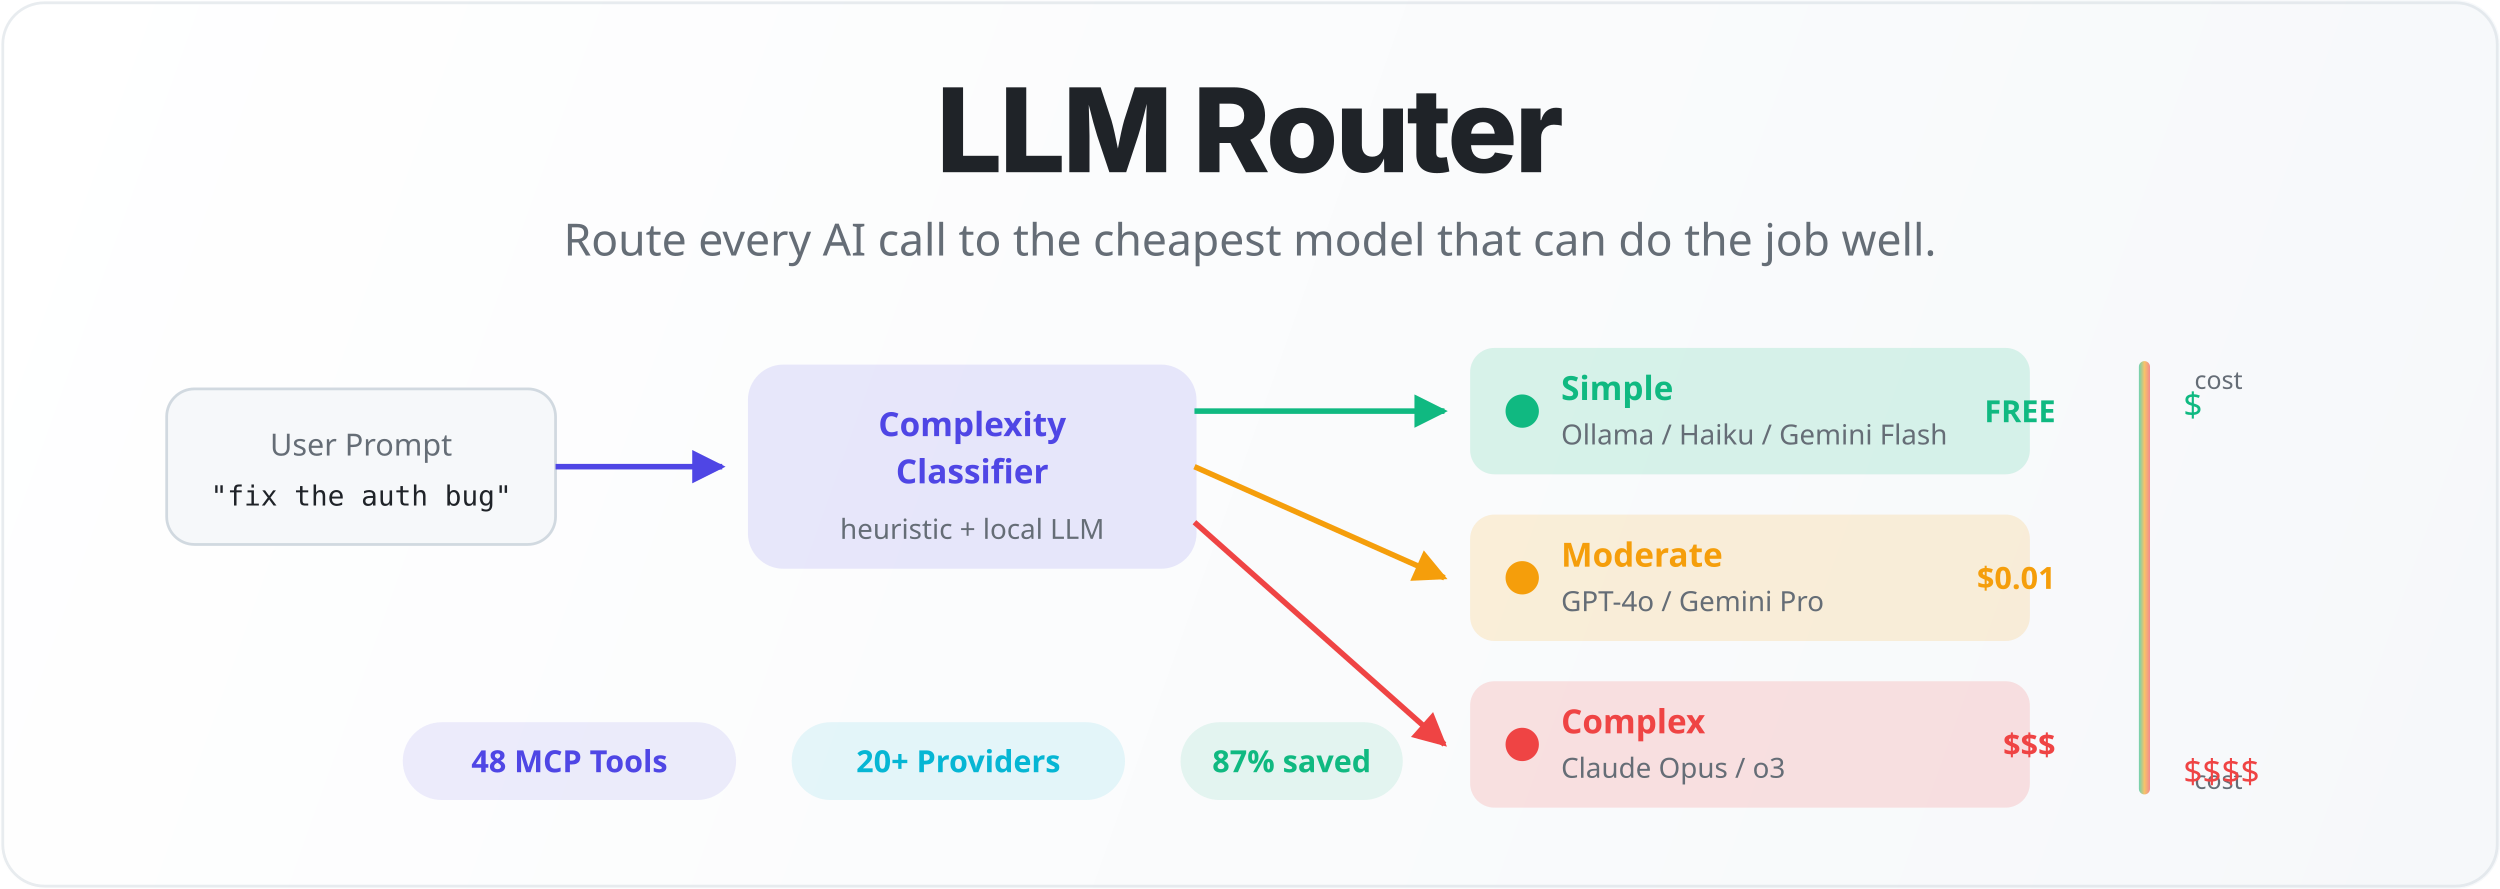
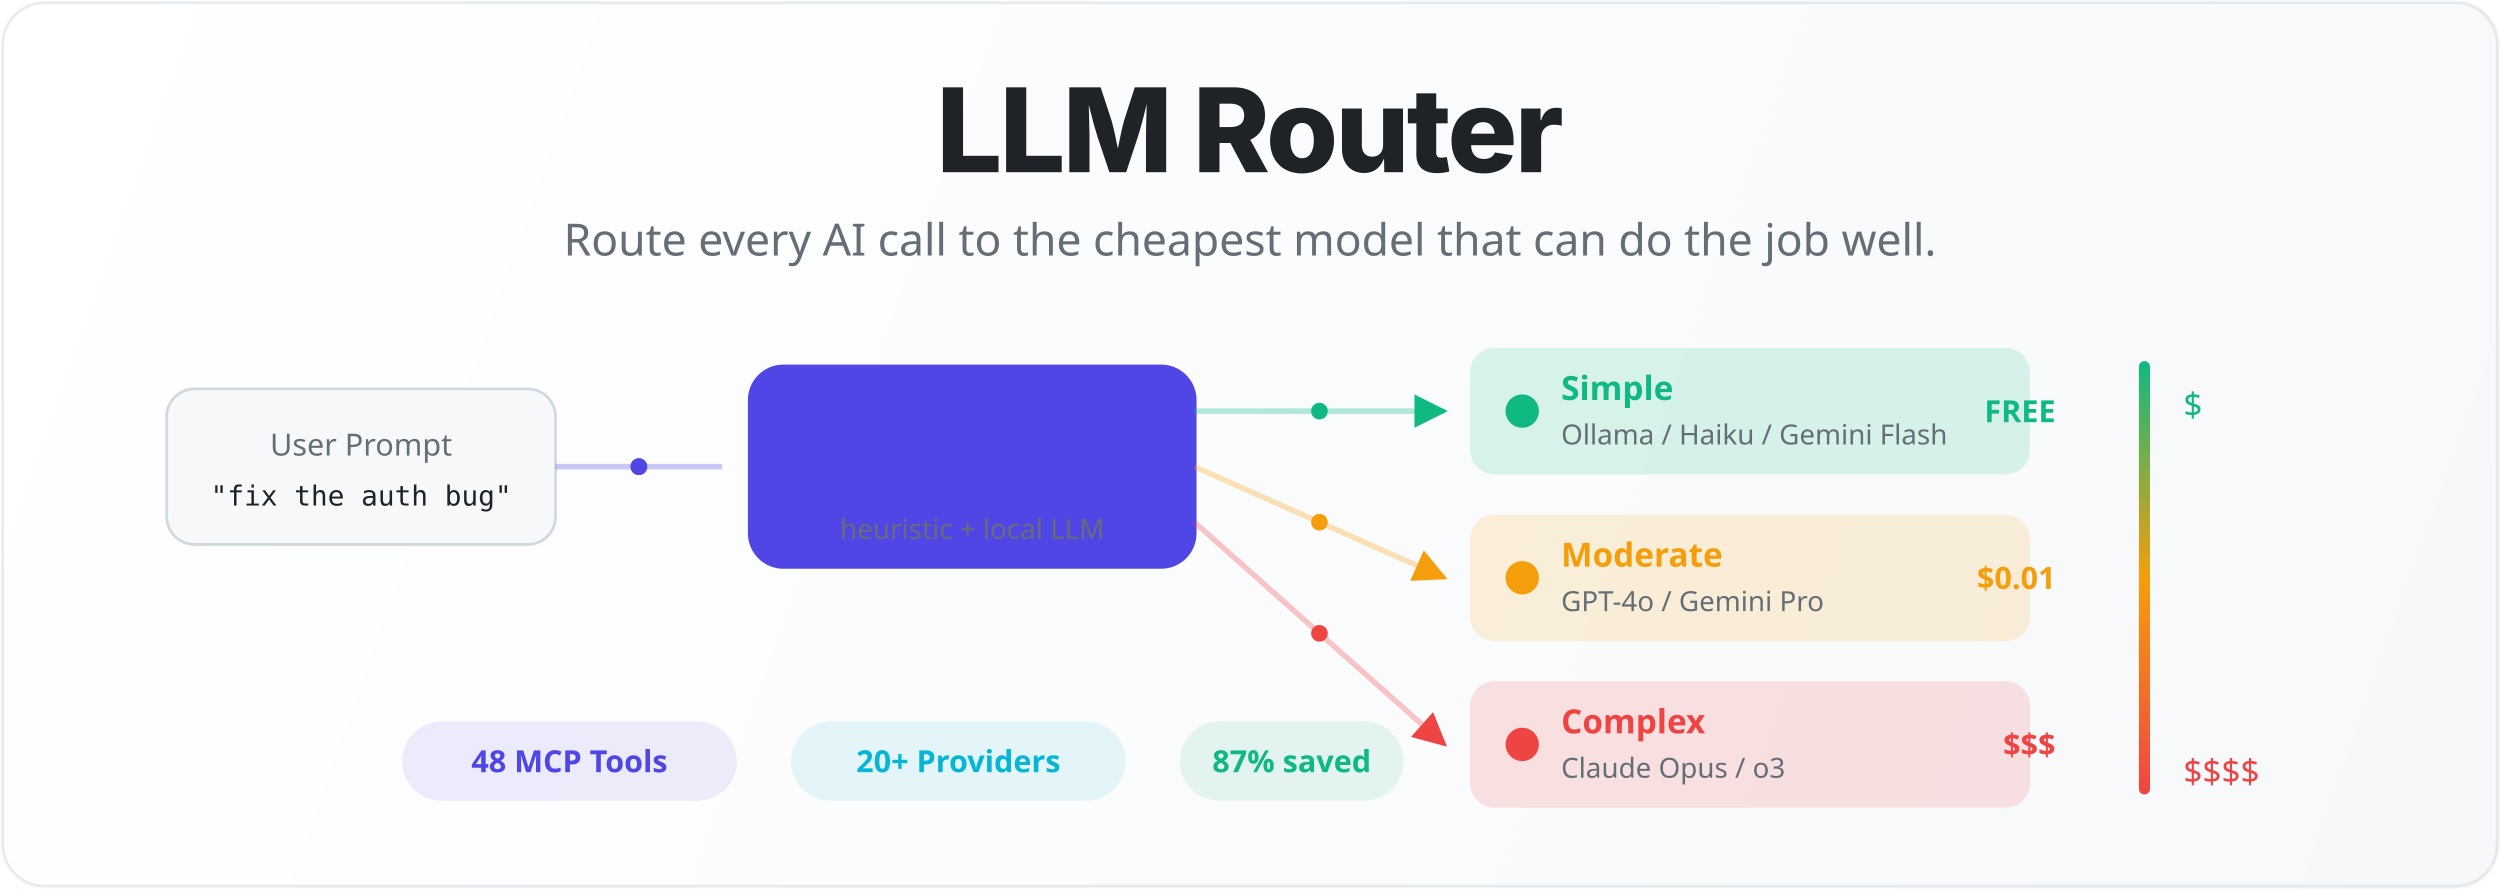
<svg xmlns="http://www.w3.org/2000/svg" viewBox="0 0 900 320" fill="none">
+   <style>
+     @keyframes flowDot {
+       0% { opacity: 0; transform: translateX(-20px); }
+       20% { opacity: 1; }
+       80% { opacity: 1; }
+       100% { opacity: 0; transform: translateX(20px); }
+     }
+     @keyframes pulse {
+       0%, 100% { opacity: 0.12; }
+       50% { opacity: 0.22; }
+     }
+     @keyframes glow {
+       0%, 100% { filter: drop-shadow(0 0 2px #4F46E500); }
+       50% { filter: drop-shadow(0 0 8px #4F46E566); }
+     }
+     @keyframes tierSlide {
+       0% { opacity: 0; transform: translateX(-10px); }
+       100% { opacity: 1; transform: translateX(0); }
+     }
+     @keyframes costPulse {
+       0%, 100% { opacity: 0.6; }
+       50% { opacity: 1; }
+     }
+     @keyframes pillFloat {
+       0%, 100% { transform: translateY(0); }
+       50% { transform: translateY(-3px); }
+     }
+     .flow-dot { animation: flowDot 2s ease-in-out infinite; }
+     .flow-dot-2 { animation: flowDot 2s ease-in-out 0.7s infinite; }
+     .flow-dot-3 { animation: flowDot 2s ease-in-out 1.4s infinite; }
+     .classifier-bg { animation: pulse 3s ease-in-out infinite; }
+     .classifier-box { animation: glow 3s ease-in-out infinite; }
+     .tier-free { animation: tierSlide 0.6s ease-out 0.3s both; }
+     .tier-budget { animation: tierSlide 0.6s ease-out 0.5s both; }
+     .tier-premium { animation: tierSlide 0.6s ease-out 0.7s both; }
+     .cost-bar { animation: costPulse 4s ease-in-out infinite; }
+     .pill-1 { animation: pillFloat 3s ease-in-out infinite; }
+     .pill-2 { animation: pillFloat 3s ease-in-out 0.5s infinite; }
+     .pill-3 { animation: pillFloat 3s ease-in-out 1s infinite; }
+   </style>
  <defs>
    <linearGradient id="heroBg" x1="0" y1="0" x2="900" y2="320" gradientUnits="userSpaceOnUse">
      <stop offset="0%" stop-color="#ffffff" />
      <stop offset="100%" stop-color="#f6f8fa" />
    </linearGradient>
-     <linearGradient id="routeGrad" x1="0" y1="0" x2="1" y2="0">
+     <linearGradient id="routeGrad" x1="0" y1="0" x2="0" y2="1">
      <stop offset="0%" stop-color="#10B981" />
      <stop offset="50%" stop-color="#F59E0B" />
      <stop offset="100%" stop-color="#EF4444" />
    </linearGradient>
-     <filter id="glow">
-       <feGaussianBlur stdDeviation="3" result="blur" />
-       <feComposite in="SourceGraphic" in2="blur" operator="over" />
-     </filter>
-   </defs>
-   <rect width="900" height="320" rx="16" fill="url(#heroBg)" />
-   <rect x="1" y="1" width="898" height="318" rx="15" fill="none" stroke="#d1d9e0" stroke-width="1" opacity="0.5" />
-   <text x="450" y="62" text-anchor="middle" font-family="system-ui, -apple-system, sans-serif" font-size="42" font-weight="800" fill="#1f2328" letter-spacing="-1">LLM Router</text>
-   <text x="450" y="92" text-anchor="middle" font-family="system-ui, sans-serif" font-size="16" fill="#656d76">Route every AI call to the cheapest model that can do the job well.</text>
-   <rect x="60" y="140" width="140" height="56" rx="10" fill="#f6f8fa" stroke="#d1d9e0" />
-   <text x="130" y="164" text-anchor="middle" font-family="system-ui, sans-serif" font-size="11" fill="#656d76">User Prompt</text>
-   <text x="130" y="182" text-anchor="middle" font-family="monospace" font-size="10" fill="#1f2328">"fix the auth bug"</text>
-   <line x1="200" y1="168" x2="260" y2="168" stroke="#4F46E5" stroke-width="2" marker-end="url(#arrowHead)" />
-   <defs>
    <marker id="arrowHead" viewBox="0 0 10 10" refX="9" refY="5" markerWidth="6" markerHeight="6" orient="auto-start-reverse">
      <path d="M 0 0 L 10 5 L 0 10 z" fill="#4F46E5" />
    </marker>
-   </defs>
-   <rect x="270" y="132" width="160" height="72" rx="12" fill="#4F46E5" opacity="0.12" stroke="#4F46E5" stroke-width="1.5" />
-   <text x="350" y="157" text-anchor="middle" font-family="system-ui, sans-serif" font-size="12" font-weight="700" fill="#4F46E5">Complexity</text>
-   <text x="350" y="174" text-anchor="middle" font-family="system-ui, sans-serif" font-size="12" font-weight="700" fill="#4F46E5">Classifier</text>
-   <text x="350" y="194" text-anchor="middle" font-family="system-ui, sans-serif" font-size="10" fill="#656d76">heuristic + local LLM</text>
-   <line x1="430" y1="148" x2="520" y2="148" stroke="#10B981" stroke-width="2" marker-end="url(#arrowFree)" />
-   <line x1="430" y1="168" x2="520" y2="208" stroke="#F59E0B" stroke-width="2" marker-end="url(#arrowBudget)" />
-   <line x1="430" y1="188" x2="520" y2="268" stroke="#EF4444" stroke-width="2" marker-end="url(#arrowPremium)" />
-   <defs>
    <marker id="arrowFree" viewBox="0 0 10 10" refX="9" refY="5" markerWidth="6" markerHeight="6" orient="auto-start-reverse">
      <path d="M 0 0 L 10 5 L 0 10 z" fill="#10B981" />
    </marker>
    <marker id="arrowBudget" viewBox="0 0 10 10" refX="9" refY="5" markerWidth="6" markerHeight="6" orient="auto-start-reverse">
      <path d="M 0 0 L 10 5 L 0 10 z" fill="#F59E0B" />
    </marker>
    <marker id="arrowPremium" viewBox="0 0 10 10" refX="9" refY="5" markerWidth="6" markerHeight="6" orient="auto-start-reverse">
      <path d="M 0 0 L 10 5 L 0 10 z" fill="#EF4444" />
    </marker>
  </defs>
-   <rect x="530" y="126" width="200" height="44" rx="8" fill="#10B981" opacity="0.15" stroke="#10B981" stroke-width="1.5" />
-   <circle cx="548" cy="148" r="6" fill="#10B981" />
-   <text x="562" y="144" font-family="system-ui, sans-serif" font-size="12" font-weight="700" fill="#10B981">Simple</text>
-   <text x="562" y="160" font-family="system-ui, sans-serif" font-size="10" fill="#656d76">Ollama / Haiku / Gemini Flash</text>
-   <text x="740" y="152" text-anchor="end" font-family="system-ui, sans-serif" font-size="11" font-weight="700" fill="#10B981">FREE</text>
-   <rect x="530" y="186" width="200" height="44" rx="8" fill="#F59E0B" opacity="0.15" stroke="#F59E0B" stroke-width="1.5" />
-   <circle cx="548" cy="208" r="6" fill="#F59E0B" />
-   <text x="562" y="204" font-family="system-ui, sans-serif" font-size="12" font-weight="700" fill="#F59E0B">Moderate</text>
-   <text x="562" y="220" font-family="system-ui, sans-serif" font-size="10" fill="#656d76">GPT-4o / Gemini Pro</text>
-   <text x="740" y="212" text-anchor="end" font-family="system-ui, sans-serif" font-size="11" font-weight="700" fill="#F59E0B">$0.01</text>
-   <rect x="530" y="246" width="200" height="44" rx="8" fill="#EF4444" opacity="0.15" stroke="#EF4444" stroke-width="1.5" />
-   <circle cx="548" cy="268" r="6" fill="#EF4444" />
-   <text x="562" y="264" font-family="system-ui, sans-serif" font-size="12" font-weight="700" fill="#EF4444">Complex</text>
-   <text x="562" y="280" font-family="system-ui, sans-serif" font-size="10" fill="#656d76">Claude Opus / o3</text>
-   <text x="740" y="272" text-anchor="end" font-family="system-ui, sans-serif" font-size="11" font-weight="700" fill="#EF4444">$$$</text>
-   <rect x="770" y="130" width="4" height="156" rx="2" fill="url(#routeGrad)" opacity="0.6" />
-   <text x="790" y="140" font-family="system-ui, sans-serif" font-size="9" fill="#656d76">cost</text>
-   <text x="790" y="284" font-family="system-ui, sans-serif" font-size="9" fill="#656d76">cost</text>
+   <rect width="900" height="320" rx="16" fill="url(#heroBg)" />
+   <rect x="1" y="1" width="898" height="318" rx="15" fill="none" stroke="#d1d9e0" stroke-width="1" opacity="0.5" />
+   <text x="450" y="62" text-anchor="middle" font-family="system-ui, -apple-system, sans-serif" font-size="42" font-weight="800" fill="#1f2328" letter-spacing="-1">LLM Router</text>
+   <text x="450" y="92" text-anchor="middle" font-family="system-ui, sans-serif" font-size="16" fill="#656d76">Route every AI call to the cheapest model that can do the job well.</text>
+   <rect x="60" y="140" width="140" height="56" rx="10" fill="#f6f8fa" stroke="#d1d9e0" />
+   <text x="130" y="164" text-anchor="middle" font-family="system-ui, sans-serif" font-size="11" fill="#656d76">User Prompt</text>
+   <text x="130" y="182" text-anchor="middle" font-family="monospace" font-size="10" fill="#1f2328">"fix the auth bug"</text>
+   <line x1="200" y1="168" x2="260" y2="168" stroke="#4F46E5" stroke-width="2" stroke-opacity="0.3" />
+   <circle class="flow-dot" cx="230" cy="168" r="3" fill="#4F46E5" />
+   <circle class="flow-dot-2" cx="230" cy="168" r="3" fill="#4F46E5" />
+   <rect class="classifier-bg" x="270" y="132" width="160" height="72" rx="12" fill="#4F46E5" />
+   <rect class="classifier-box" x="270" y="132" width="160" height="72" rx="12" fill="none" stroke="#4F46E5" stroke-width="1.5" />
+   <text x="350" y="157" text-anchor="middle" font-family="system-ui, sans-serif" font-size="12" font-weight="700" fill="#4F46E5">Complexity</text>
+   <text x="350" y="174" text-anchor="middle" font-family="system-ui, sans-serif" font-size="12" font-weight="700" fill="#4F46E5">Classifier</text>
+   <text x="350" y="194" text-anchor="middle" font-family="system-ui, sans-serif" font-size="10" fill="#656d76">heuristic + local LLM</text>
+   <line x1="430" y1="148" x2="520" y2="148" stroke="#10B981" stroke-width="2" stroke-opacity="0.3" marker-end="url(#arrowFree)" />
+   <circle class="flow-dot" cx="475" cy="148" r="3" fill="#10B981" />
+   <line x1="430" y1="168" x2="520" y2="208" stroke="#F59E0B" stroke-width="2" stroke-opacity="0.3" marker-end="url(#arrowBudget)" />
+   <circle class="flow-dot-2" cx="475" cy="188" r="3" fill="#F59E0B" />
+   <line x1="430" y1="188" x2="520" y2="268" stroke="#EF4444" stroke-width="2" stroke-opacity="0.3" marker-end="url(#arrowPremium)" />
+   <circle class="flow-dot-3" cx="475" cy="228" r="3" fill="#EF4444" />
+   <g class="tier-free">
+     <rect x="530" y="126" width="200" height="44" rx="8" fill="#10B981" opacity="0.15" stroke="#10B981" stroke-width="1.5" />
+     <circle cx="548" cy="148" r="6" fill="#10B981">
+       <animate attributeName="r" values="5;7;5" dur="2s" repeatCount="indefinite" />
+     </circle>
+     <text x="562" y="144" font-family="system-ui, sans-serif" font-size="12" font-weight="700" fill="#10B981">Simple</text>
+     <text x="562" y="160" font-family="system-ui, sans-serif" font-size="10" fill="#656d76">Ollama / Haiku / Gemini Flash</text>
+     <text x="740" y="152" text-anchor="end" font-family="system-ui, sans-serif" font-size="11" font-weight="700" fill="#10B981">FREE</text>
+   </g>
+   <g class="tier-budget">
+     <rect x="530" y="186" width="200" height="44" rx="8" fill="#F59E0B" opacity="0.15" stroke="#F59E0B" stroke-width="1.5" />
+     <circle cx="548" cy="208" r="6" fill="#F59E0B">
+       <animate attributeName="r" values="5;7;5" dur="2.5s" repeatCount="indefinite" />
+     </circle>
+     <text x="562" y="204" font-family="system-ui, sans-serif" font-size="12" font-weight="700" fill="#F59E0B">Moderate</text>
+     <text x="562" y="220" font-family="system-ui, sans-serif" font-size="10" fill="#656d76">GPT-4o / Gemini Pro</text>
+     <text x="740" y="212" text-anchor="end" font-family="system-ui, sans-serif" font-size="11" font-weight="700" fill="#F59E0B">$0.01</text>
+   </g>
+   <g class="tier-premium">
+     <rect x="530" y="246" width="200" height="44" rx="8" fill="#EF4444" opacity="0.15" stroke="#EF4444" stroke-width="1.5" />
+     <circle cx="548" cy="268" r="6" fill="#EF4444">
+       <animate attributeName="r" values="5;7;5" dur="3s" repeatCount="indefinite" />
+     </circle>
+     <text x="562" y="264" font-family="system-ui, sans-serif" font-size="12" font-weight="700" fill="#EF4444">Complex</text>
+     <text x="562" y="280" font-family="system-ui, sans-serif" font-size="10" fill="#656d76">Claude Opus / o3</text>
+     <text x="740" y="272" text-anchor="end" font-family="system-ui, sans-serif" font-size="11" font-weight="700" fill="#EF4444">$$$</text>
+   </g>
+   <rect class="cost-bar" x="770" y="130" width="4" height="156" rx="2" fill="url(#routeGrad)" />
  <text x="786" y="150" font-family="system-ui, sans-serif" font-size="12" fill="#10B981">$</text>
  <text x="786" y="282" font-family="system-ui, sans-serif" font-size="12" fill="#EF4444">$$$$</text>
-   <rect x="145" y="260" width="120" height="28" rx="14" fill="#4F46E5" opacity="0.1" />
-   <text x="205" y="278" text-anchor="middle" font-family="system-ui, sans-serif" font-size="11" font-weight="600" fill="#4F46E5">48 MCP Tools</text>
-   <rect x="285" y="260" width="120" height="28" rx="14" fill="#06B6D4" opacity="0.1" />
-   <text x="345" y="278" text-anchor="middle" font-family="system-ui, sans-serif" font-size="11" font-weight="600" fill="#06B6D4">20+ Providers</text>
-   <rect x="425" y="260" width="80" height="28" rx="14" fill="#10B981" opacity="0.1" />
-   <text x="465" y="278" text-anchor="middle" font-family="system-ui, sans-serif" font-size="11" font-weight="600" fill="#10B981">87% saved</text>
+   <g class="pill-1">
+     <rect x="145" y="260" width="120" height="28" rx="14" fill="#4F46E5" opacity="0.1" stroke="#4F46E5" stroke-width="0.5" />
+     <text x="205" y="278" text-anchor="middle" font-family="system-ui, sans-serif" font-size="11" font-weight="600" fill="#4F46E5">48 MCP Tools</text>
+   </g>
+   <g class="pill-2">
+     <rect x="285" y="260" width="120" height="28" rx="14" fill="#06B6D4" opacity="0.1" stroke="#06B6D4" stroke-width="0.5" />
+     <text x="345" y="278" text-anchor="middle" font-family="system-ui, sans-serif" font-size="11" font-weight="600" fill="#06B6D4">20+ Providers</text>
+   </g>
+   <g class="pill-3">
+     <rect x="425" y="260" width="80" height="28" rx="14" fill="#10B981" opacity="0.1" stroke="#10B981" stroke-width="0.5" />
+     <text x="465" y="278" text-anchor="middle" font-family="system-ui, sans-serif" font-size="11" font-weight="600" fill="#10B981">87% saved</text>
+   </g>
</svg>
